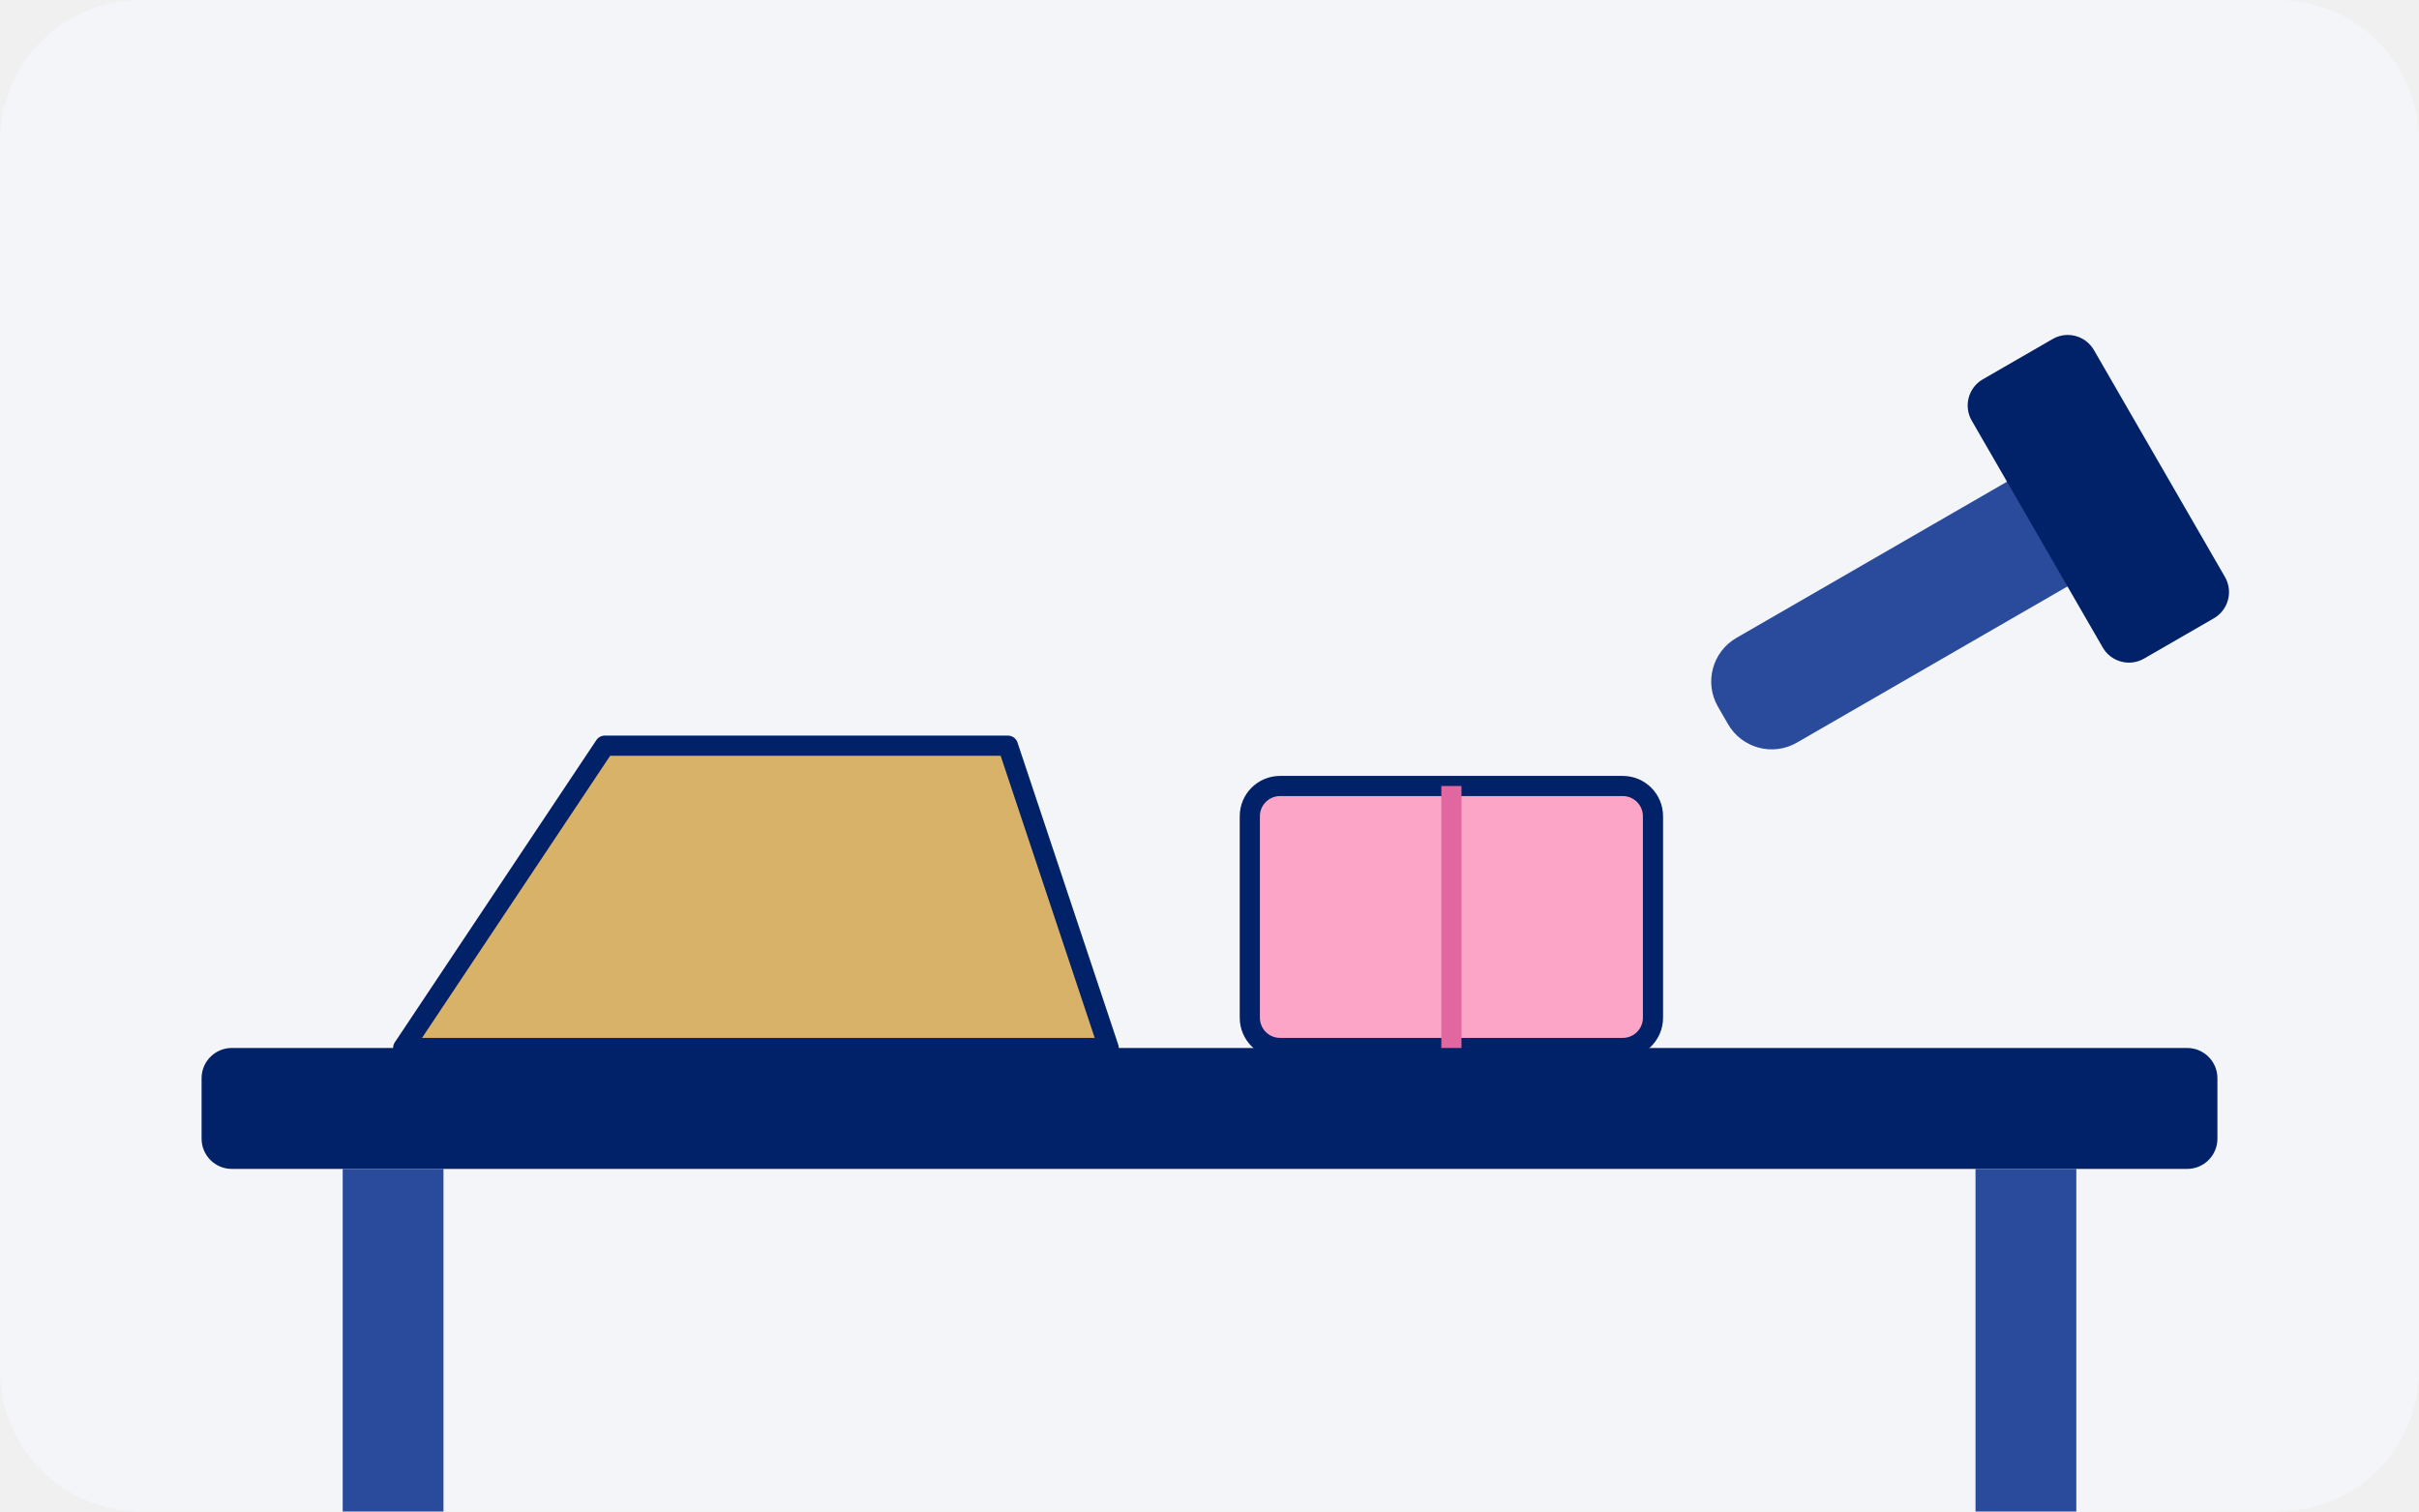
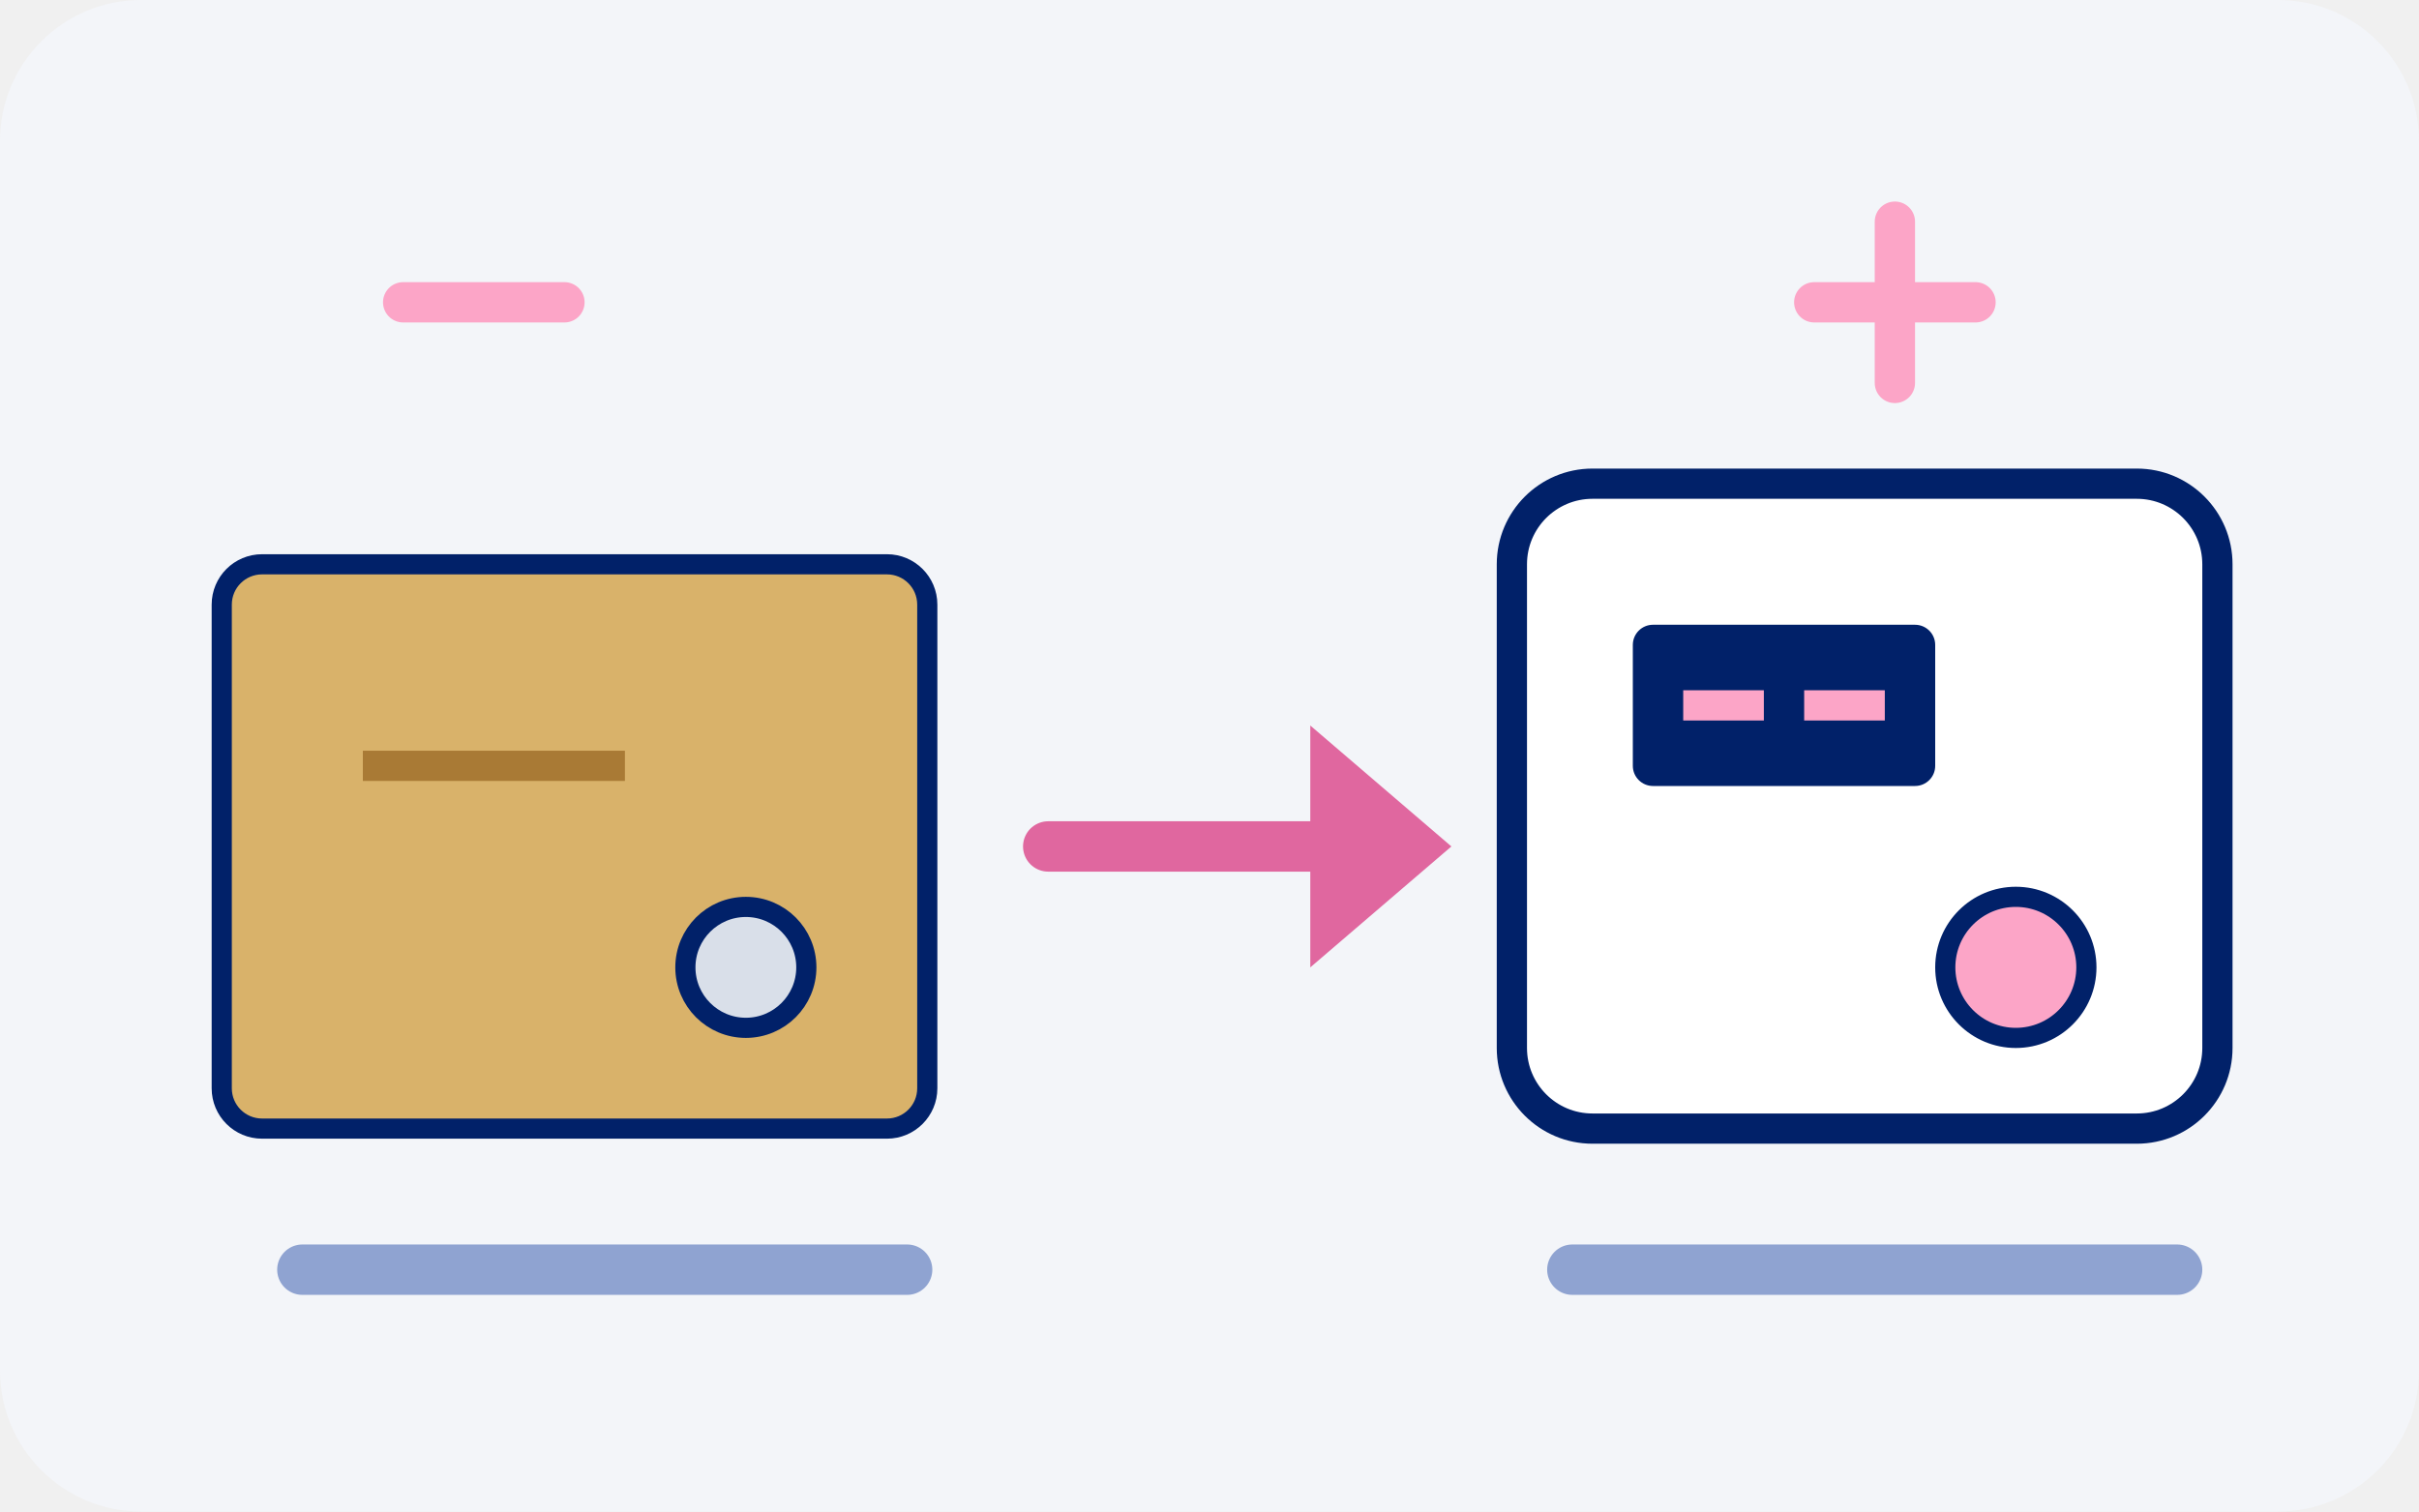
<svg xmlns="http://www.w3.org/2000/svg" viewBox="0 0 240 150" width="240" height="150" class="ahjo-art" aria-hidden="true" focusable="false">
  <rect width="240" height="150" rx="14" fill="#f3f5f9" />
-   <rect x="20" y="104" width="200" height="12" rx="3" fill="#012169" />
-   <rect x="34" y="116" width="10" height="34" fill="#2a4a9b" />
-   <rect x="196" y="116" width="10" height="34" fill="#2a4a9b" />
-   <path d="M40 104l20-30h40l10 30z" fill="#d9b26a" stroke="#012169" stroke-width="2" stroke-linejoin="round" stroke-linecap="round" />
-   <rect x="124" y="78" width="40" height="26" rx="3" fill="#fca5c7" stroke="#012169" stroke-width="2" stroke-linejoin="round" stroke-linecap="round" />
-   <path d="M144 78v26" stroke="#e0679f" stroke-width="2" />
-   <g transform="rotate(-30 190 60)">
-     <rect x="168" y="54" width="44" height="12" rx="5" fill="#2a4a9b" />
-     <rect x="204" y="44" width="14" height="32" rx="3" fill="#012169" />
-   </g>
+   <rect x="22" y="56" width="70" height="56" rx="4" fill="#d9b26a" stroke="#012169" stroke-width="2" stroke-linejoin="round" stroke-linecap="round" />
+   <path d="M36 76h26" stroke="#a97a35" stroke-width="3" />
+   <circle cx="74" cy="96" r="6" fill="#d9dfe9" stroke="#012169" stroke-width="2" stroke-linejoin="round" stroke-linecap="round" />
+   <path d="M104 84h30" stroke="#e0679f" stroke-width="5" stroke-linecap="round" />
+   <path d="M130 72l14 12-14 12z" fill="#e0679f" />
+   <rect x="150" y="48" width="70" height="64" rx="8" fill="#ffffff" stroke="#012169" stroke-width="3" stroke-linejoin="round" stroke-linecap="round" />
+   <circle cx="200" cy="96" r="7" fill="#fca5c7" stroke="#012169" stroke-width="2" stroke-linejoin="round" stroke-linecap="round" />
+   <rect x="162" y="62" width="30" height="16" rx="2" fill="#012169" />
+   <path d="M167 70h8M179 70h8" stroke="#fca5c7" stroke-width="3" />
+   <path d="M30 126h60M156 126h60" stroke="#8fa3d1" stroke-width="5" stroke-linecap="round" />
+   <path d="M40 30h16M188 22v16M180 30h16" stroke="#fca5c7" stroke-width="4" stroke-linecap="round" />
</svg>
